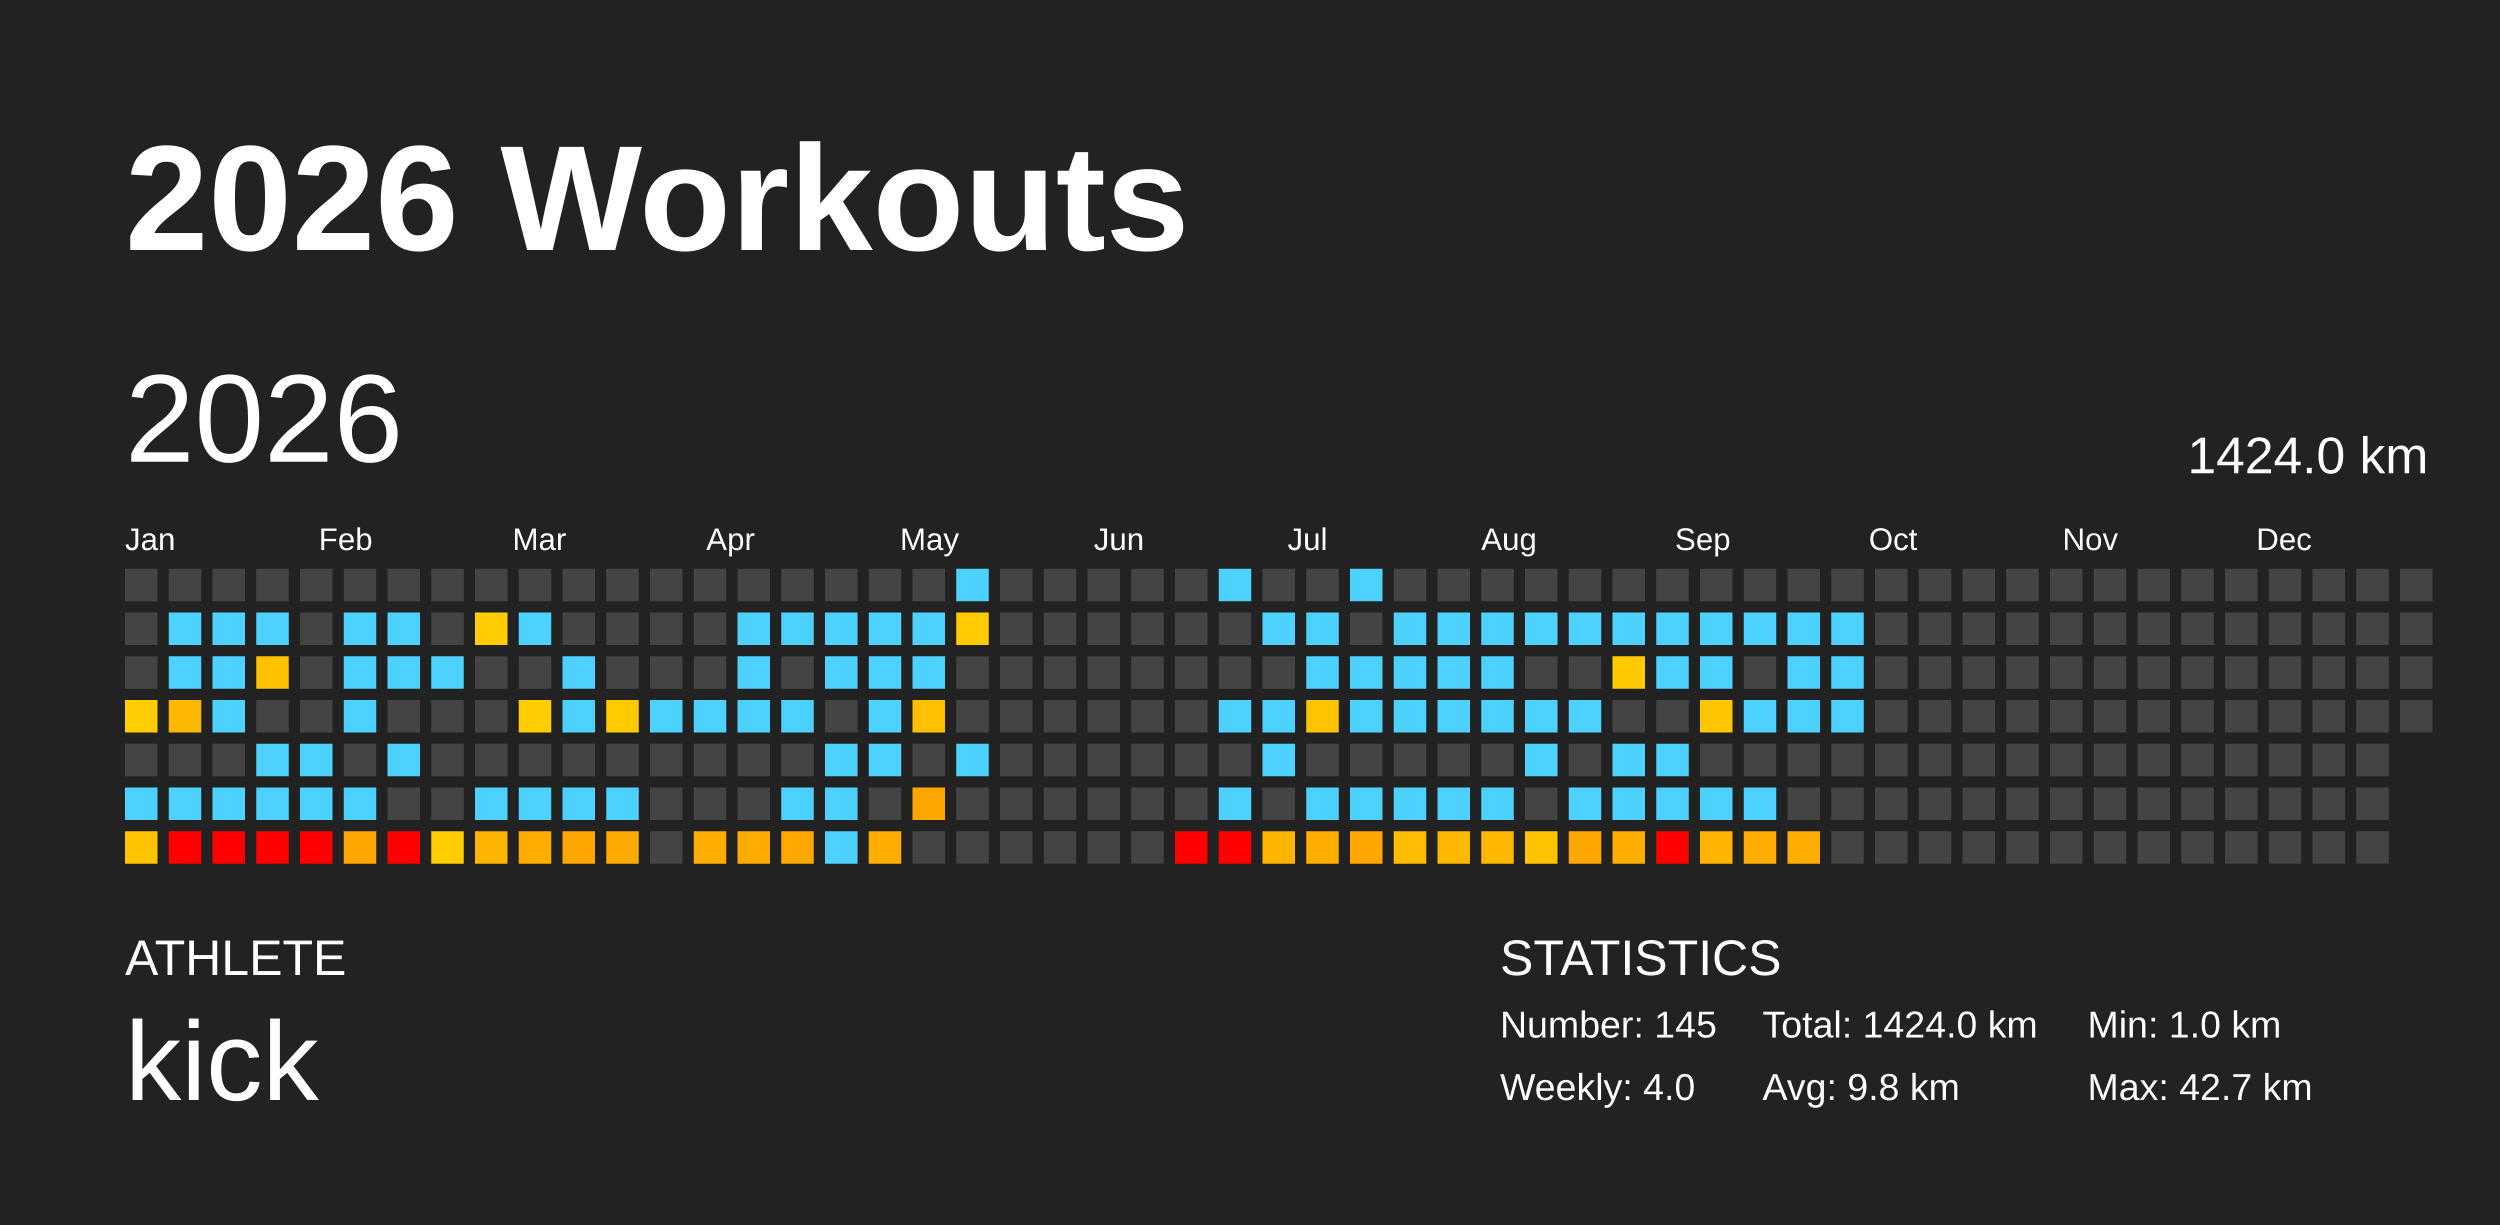
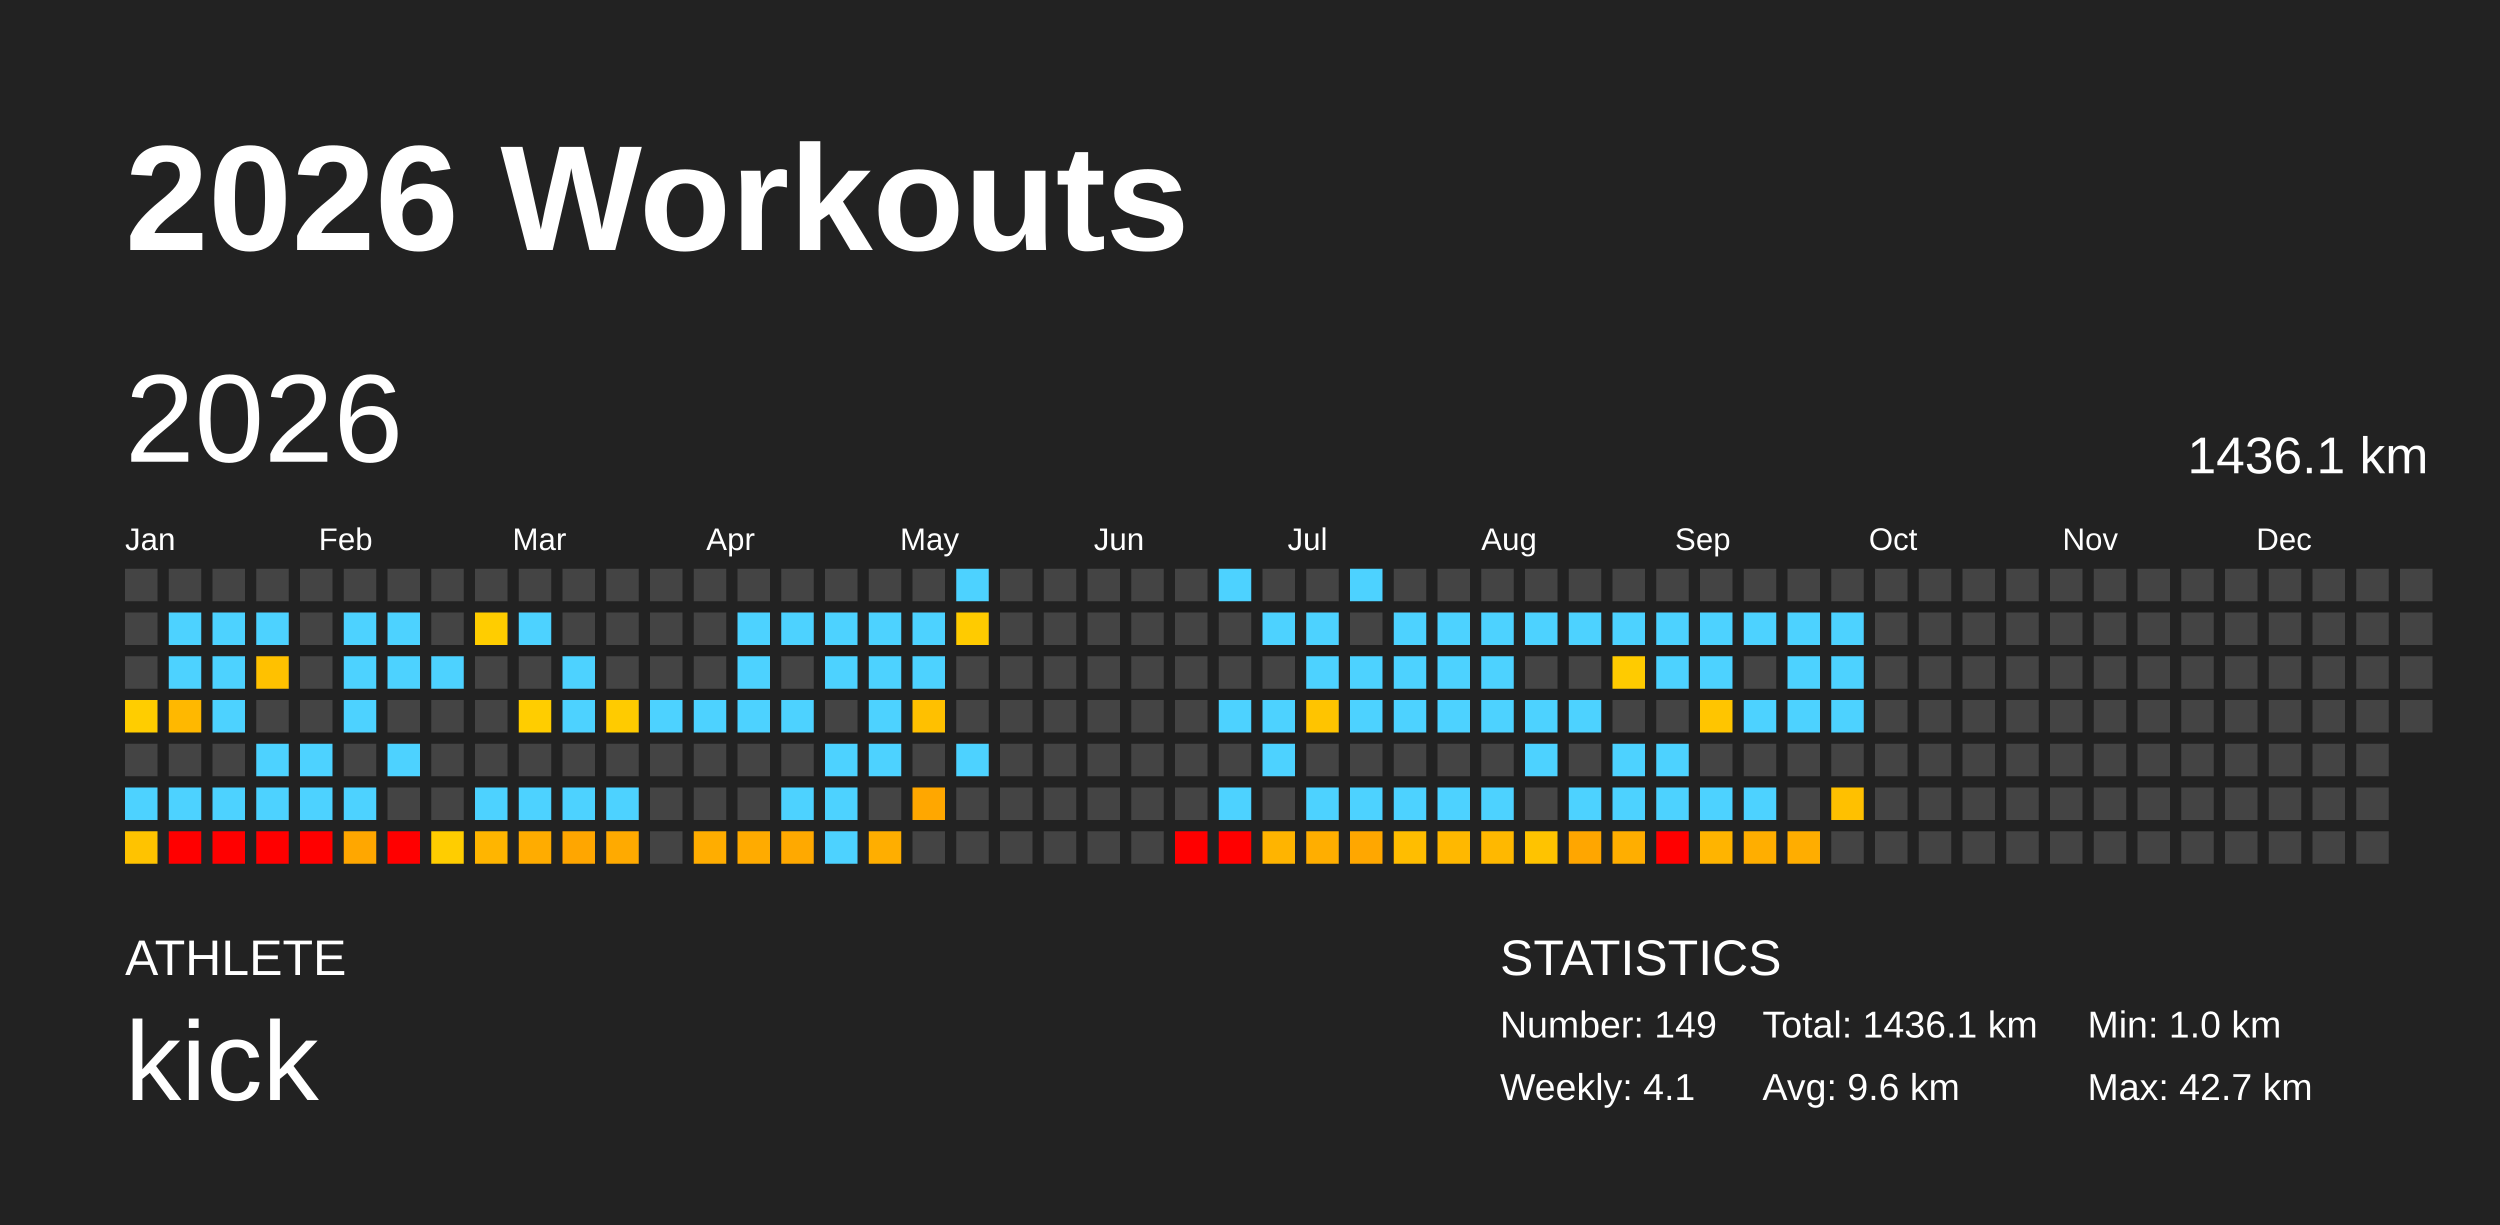
<svg xmlns="http://www.w3.org/2000/svg" baseProfile="full" height="98mm" version="1.1" viewBox="0,0,200,98" width="200mm">
  <defs />
  <rect fill="#222222" height="98" width="200" x="0" y="0" />
  <text fill="#FFFFFF" style="font-size:12px; font-family:Arial; font-weight:bold;" x="10" y="20">2026 Workouts</text>
  <text fill="#FFFFFF" style="font-size:4px; font-family:Arial" x="10" y="78">ATHLETE</text>
  <text fill="#FFFFFF" style="font-size:9px; font-family:Arial" x="10" y="88">kick</text>
  <text fill="#FFFFFF" style="font-size:4px; font-family:Arial" x="120" y="78">STATISTICS</text>
-   <text fill="#FFFFFF" style="font-size:3px; font-family:Arial" x="120" y="83">Number: 145</text>
-   <text fill="#FFFFFF" style="font-size:3px; font-family:Arial" x="120" y="88">Weekly: 4.0</text>
-   <text fill="#FFFFFF" style="font-size:3px; font-family:Arial" x="141" y="83">Total: 1424.0 km</text>
-   <text fill="#FFFFFF" style="font-size:3px; font-family:Arial" x="141" y="88">Avg: 9.8 km</text>
+   <text fill="#FFFFFF" style="font-size:3px; font-family:Arial" x="120" y="83">Number: 149</text>
+   <text fill="#FFFFFF" style="font-size:3px; font-family:Arial" x="120" y="88">Weekly: 4.1</text>
+   <text fill="#FFFFFF" style="font-size:3px; font-family:Arial" x="141" y="83">Total: 1436.1 km</text>
+   <text fill="#FFFFFF" style="font-size:3px; font-family:Arial" x="141" y="88">Avg: 9.6 km</text>
  <text fill="#FFFFFF" style="font-size:3px; font-family:Arial" x="167" y="83">Min: 1.0 km</text>
  <text fill="#FFFFFF" style="font-size:3px; font-family:Arial" x="167" y="88">Max: 42.7 km</text>
  <text dominant-baseline="hanging" fill="#FFFFFF" style="font-size:10.0px; font-family:Arial;" x="10" y="30">2026</text>
-   <text dominant-baseline="hanging" fill="#FFFFFF" style="font-size:4.125px; font-family:Arial;" x="175" y="35">1424.0 km</text>
+   <text dominant-baseline="hanging" fill="#FFFFFF" style="font-size:4.125px; font-family:Arial;" x="175" y="35">1436.1 km</text>
  <text fill="#FFFFFF" style="font-size:2.5px; font-family:Arial" x="10.0" y="44">Jan</text>
  <text fill="#FFFFFF" style="font-size:2.5px; font-family:Arial" x="25.5" y="44">Feb</text>
  <text fill="#FFFFFF" style="font-size:2.5px; font-family:Arial" x="41.0" y="44">Mar</text>
  <text fill="#FFFFFF" style="font-size:2.5px; font-family:Arial" x="56.5" y="44">Apr</text>
  <text fill="#FFFFFF" style="font-size:2.5px; font-family:Arial" x="72.0" y="44">May</text>
  <text fill="#FFFFFF" style="font-size:2.5px; font-family:Arial" x="87.5" y="44">Jun</text>
  <text fill="#FFFFFF" style="font-size:2.5px; font-family:Arial" x="103.0" y="44">Jul</text>
  <text fill="#FFFFFF" style="font-size:2.5px; font-family:Arial" x="118.5" y="44">Aug</text>
  <text fill="#FFFFFF" style="font-size:2.5px; font-family:Arial" x="134.0" y="44">Sep</text>
  <text fill="#FFFFFF" style="font-size:2.5px; font-family:Arial" x="149.5" y="44">Oct</text>
  <text fill="#FFFFFF" style="font-size:2.5px; font-family:Arial" x="165.0" y="44">Nov</text>
  <text fill="#FFFFFF" style="font-size:2.5px; font-family:Arial" x="180.5" y="44">Dec</text>
  <rect fill="#444444" height="2.6" width="2.6" x="10.0" y="45.5" />
  <rect fill="#444444" height="2.6" width="2.6" x="10.0" y="49.0" />
  <rect fill="#444444" height="2.6" width="2.6" x="10.0" y="52.5" />
  <rect fill="#ffcd00" height="2.6" width="2.6" x="10.0" y="56.0" />
  <rect fill="#444444" height="2.6" width="2.6" x="10.0" y="59.5" />
  <rect fill="#4dd2ff" height="2.6" width="2.6" x="10.0" y="63.0" />
  <rect fill="#ffc300" height="2.6" width="2.6" x="10.0" y="66.5" />
  <rect fill="#444444" height="2.6" width="2.6" x="13.5" y="45.5" />
  <rect fill="#4dd2ff" height="2.6" width="2.6" x="13.5" y="49.0" />
  <rect fill="#4dd2ff" height="2.6" width="2.6" x="13.5" y="52.5" />
  <rect fill="#ffb800" height="2.6" width="2.6" x="13.5" y="56.0" />
  <rect fill="#444444" height="2.6" width="2.6" x="13.5" y="59.5" />
  <rect fill="#4dd2ff" height="2.6" width="2.6" x="13.5" y="63.0" />
  <rect fill="red" height="2.6" width="2.6" x="13.5" y="66.5" />
  <rect fill="#444444" height="2.6" width="2.6" x="17.0" y="45.5" />
  <rect fill="#4dd2ff" height="2.6" width="2.6" x="17.0" y="49.0" />
  <rect fill="#4dd2ff" height="2.6" width="2.6" x="17.0" y="52.5" />
  <rect fill="#4dd2ff" height="2.6" width="2.6" x="17.0" y="56.0" />
  <rect fill="#444444" height="2.6" width="2.6" x="17.0" y="59.5" />
  <rect fill="#4dd2ff" height="2.6" width="2.6" x="17.0" y="63.0" />
  <rect fill="red" height="2.6" width="2.6" x="17.0" y="66.5" />
  <rect fill="#444444" height="2.6" width="2.6" x="20.5" y="45.5" />
  <rect fill="#4dd2ff" height="2.6" width="2.6" x="20.5" y="49.0" />
  <rect fill="#ffc100" height="2.6" width="2.6" x="20.5" y="52.5" />
  <rect fill="#444444" height="2.6" width="2.6" x="20.5" y="56.0" />
  <rect fill="#4dd2ff" height="2.6" width="2.6" x="20.5" y="59.5" />
  <rect fill="#4dd2ff" height="2.6" width="2.6" x="20.5" y="63.0" />
  <rect fill="red" height="2.6" width="2.6" x="20.5" y="66.5" />
  <rect fill="#444444" height="2.6" width="2.6" x="24.0" y="45.5" />
  <rect fill="#444444" height="2.6" width="2.6" x="24.0" y="49.0" />
  <rect fill="#444444" height="2.6" width="2.6" x="24.0" y="52.5" />
  <rect fill="#444444" height="2.6" width="2.6" x="24.0" y="56.0" />
  <rect fill="#4dd2ff" height="2.6" width="2.6" x="24.0" y="59.5" />
  <rect fill="#4dd2ff" height="2.6" width="2.6" x="24.0" y="63.0" />
  <rect fill="red" height="2.6" width="2.6" x="24.0" y="66.5" />
  <rect fill="#444444" height="2.6" width="2.6" x="27.5" y="45.5" />
  <rect fill="#4dd2ff" height="2.6" width="2.6" x="27.5" y="49.0" />
  <rect fill="#4dd2ff" height="2.6" width="2.6" x="27.5" y="52.5" />
  <rect fill="#4dd2ff" height="2.6" width="2.6" x="27.5" y="56.0" />
  <rect fill="#444444" height="2.6" width="2.6" x="27.5" y="59.5" />
  <rect fill="#4dd2ff" height="2.6" width="2.6" x="27.5" y="63.0" />
  <rect fill="#ffa700" height="2.6" width="2.6" x="27.5" y="66.5" />
  <rect fill="#444444" height="2.6" width="2.6" x="31.0" y="45.5" />
  <rect fill="#4dd2ff" height="2.6" width="2.6" x="31.0" y="49.0" />
  <rect fill="#4dd2ff" height="2.6" width="2.6" x="31.0" y="52.5" />
  <rect fill="#444444" height="2.6" width="2.6" x="31.0" y="56.0" />
  <rect fill="#4dd2ff" height="2.6" width="2.6" x="31.0" y="59.5" />
  <rect fill="#444444" height="2.6" width="2.6" x="31.0" y="63.0" />
  <rect fill="red" height="2.6" width="2.6" x="31.0" y="66.5" />
  <rect fill="#444444" height="2.6" width="2.6" x="34.5" y="45.5" />
  <rect fill="#444444" height="2.6" width="2.6" x="34.5" y="49.0" />
  <rect fill="#4dd2ff" height="2.6" width="2.6" x="34.5" y="52.5" />
  <rect fill="#444444" height="2.6" width="2.6" x="34.5" y="56.0" />
  <rect fill="#444444" height="2.6" width="2.6" x="34.5" y="59.5" />
  <rect fill="#444444" height="2.6" width="2.6" x="34.5" y="63.0" />
  <rect fill="#ffcd00" height="2.6" width="2.6" x="34.5" y="66.5" />
  <rect fill="#444444" height="2.6" width="2.6" x="38.0" y="45.5" />
  <rect fill="#ffcd00" height="2.6" width="2.6" x="38.0" y="49.0" />
  <rect fill="#444444" height="2.6" width="2.6" x="38.0" y="52.5" />
  <rect fill="#444444" height="2.6" width="2.6" x="38.0" y="56.0" />
  <rect fill="#444444" height="2.6" width="2.6" x="38.0" y="59.5" />
  <rect fill="#4dd2ff" height="2.6" width="2.6" x="38.0" y="63.0" />
  <rect fill="#ffb500" height="2.6" width="2.6" x="38.0" y="66.5" />
  <rect fill="#444444" height="2.6" width="2.6" x="41.5" y="45.5" />
  <rect fill="#4dd2ff" height="2.6" width="2.6" x="41.5" y="49.0" />
  <rect fill="#444444" height="2.6" width="2.6" x="41.5" y="52.5" />
  <rect fill="#ffcd00" height="2.6" width="2.6" x="41.5" y="56.0" />
  <rect fill="#444444" height="2.6" width="2.6" x="41.5" y="59.5" />
  <rect fill="#4dd2ff" height="2.6" width="2.6" x="41.5" y="63.0" />
  <rect fill="#ffac00" height="2.6" width="2.6" x="41.5" y="66.5" />
  <rect fill="#444444" height="2.6" width="2.6" x="45.0" y="45.5" />
  <rect fill="#444444" height="2.6" width="2.6" x="45.0" y="49.0" />
  <rect fill="#4dd2ff" height="2.6" width="2.6" x="45.0" y="52.5" />
  <rect fill="#4dd2ff" height="2.6" width="2.6" x="45.0" y="56.0" />
  <rect fill="#444444" height="2.6" width="2.6" x="45.0" y="59.5" />
  <rect fill="#4dd2ff" height="2.6" width="2.6" x="45.0" y="63.0" />
  <rect fill="#ffa600" height="2.6" width="2.6" x="45.0" y="66.5" />
  <rect fill="#444444" height="2.6" width="2.6" x="48.5" y="45.5" />
  <rect fill="#444444" height="2.6" width="2.6" x="48.5" y="49.0" />
  <rect fill="#444444" height="2.6" width="2.6" x="48.5" y="52.5" />
  <rect fill="#ffcb00" height="2.6" width="2.6" x="48.5" y="56.0" />
  <rect fill="#444444" height="2.6" width="2.6" x="48.5" y="59.5" />
  <rect fill="#4dd2ff" height="2.6" width="2.6" x="48.5" y="63.0" />
  <rect fill="#ffaa00" height="2.6" width="2.6" x="48.5" y="66.5" />
  <rect fill="#444444" height="2.6" width="2.6" x="52.0" y="45.5" />
  <rect fill="#444444" height="2.6" width="2.6" x="52.0" y="49.0" />
  <rect fill="#444444" height="2.6" width="2.6" x="52.0" y="52.5" />
  <rect fill="#4dd2ff" height="2.6" width="2.6" x="52.0" y="56.0" />
  <rect fill="#444444" height="2.6" width="2.6" x="52.0" y="59.5" />
  <rect fill="#444444" height="2.6" width="2.6" x="52.0" y="63.0" />
  <rect fill="#444444" height="2.6" width="2.6" x="52.0" y="66.5" />
  <rect fill="#444444" height="2.6" width="2.6" x="55.5" y="45.5" />
  <rect fill="#444444" height="2.6" width="2.6" x="55.5" y="49.0" />
  <rect fill="#444444" height="2.6" width="2.6" x="55.5" y="52.5" />
  <rect fill="#4dd2ff" height="2.6" width="2.6" x="55.5" y="56.0" />
  <rect fill="#444444" height="2.6" width="2.6" x="55.5" y="59.5" />
  <rect fill="#444444" height="2.6" width="2.6" x="55.5" y="63.0" />
  <rect fill="#ffad00" height="2.6" width="2.6" x="55.5" y="66.5" />
  <rect fill="#444444" height="2.6" width="2.6" x="59.0" y="45.5" />
  <rect fill="#4dd2ff" height="2.6" width="2.6" x="59.0" y="49.0" />
  <rect fill="#4dd2ff" height="2.6" width="2.6" x="59.0" y="52.5" />
  <rect fill="#4dd2ff" height="2.6" width="2.6" x="59.0" y="56.0" />
  <rect fill="#444444" height="2.6" width="2.6" x="59.0" y="59.5" />
  <rect fill="#444444" height="2.6" width="2.6" x="59.0" y="63.0" />
  <rect fill="#ffab00" height="2.6" width="2.6" x="59.0" y="66.5" />
  <rect fill="#444444" height="2.6" width="2.6" x="62.5" y="45.5" />
  <rect fill="#4dd2ff" height="2.6" width="2.6" x="62.5" y="49.0" />
  <rect fill="#444444" height="2.6" width="2.6" x="62.5" y="52.5" />
  <rect fill="#4dd2ff" height="2.6" width="2.6" x="62.5" y="56.0" />
  <rect fill="#444444" height="2.6" width="2.6" x="62.5" y="59.5" />
  <rect fill="#4dd2ff" height="2.6" width="2.6" x="62.5" y="63.0" />
  <rect fill="#ffa900" height="2.6" width="2.6" x="62.5" y="66.5" />
  <rect fill="#444444" height="2.6" width="2.6" x="66.0" y="45.5" />
  <rect fill="#4dd2ff" height="2.6" width="2.6" x="66.0" y="49.0" />
  <rect fill="#4dd2ff" height="2.6" width="2.6" x="66.0" y="52.5" />
  <rect fill="#444444" height="2.6" width="2.6" x="66.0" y="56.0" />
  <rect fill="#4dd2ff" height="2.6" width="2.6" x="66.0" y="59.5" />
  <rect fill="#4dd2ff" height="2.6" width="2.6" x="66.0" y="63.0" />
  <rect fill="#4dd2ff" height="2.6" width="2.6" x="66.0" y="66.5" />
  <rect fill="#444444" height="2.6" width="2.6" x="69.5" y="45.5" />
  <rect fill="#4dd2ff" height="2.6" width="2.6" x="69.5" y="49.0" />
  <rect fill="#4dd2ff" height="2.6" width="2.6" x="69.5" y="52.5" />
  <rect fill="#4dd2ff" height="2.6" width="2.6" x="69.5" y="56.0" />
  <rect fill="#4dd2ff" height="2.6" width="2.6" x="69.5" y="59.5" />
  <rect fill="#444444" height="2.6" width="2.6" x="69.5" y="63.0" />
  <rect fill="#ffae00" height="2.6" width="2.6" x="69.5" y="66.5" />
  <rect fill="#444444" height="2.6" width="2.6" x="73.0" y="45.5" />
  <rect fill="#4dd2ff" height="2.6" width="2.6" x="73.0" y="49.0" />
  <rect fill="#4dd2ff" height="2.6" width="2.6" x="73.0" y="52.5" />
  <rect fill="#ffc000" height="2.6" width="2.6" x="73.0" y="56.0" />
  <rect fill="#444444" height="2.6" width="2.6" x="73.0" y="59.5" />
  <rect fill="#ffa700" height="2.6" width="2.6" x="73.0" y="63.0" />
  <rect fill="#444444" height="2.6" width="2.6" x="73.0" y="66.5" />
  <rect fill="#4dd2ff" height="2.6" width="2.6" x="76.5" y="45.5" />
  <rect fill="#ffcb00" height="2.6" width="2.6" x="76.5" y="49.0" />
  <rect fill="#444444" height="2.6" width="2.6" x="76.5" y="52.5" />
  <rect fill="#444444" height="2.6" width="2.6" x="76.5" y="56.0" />
  <rect fill="#4dd2ff" height="2.6" width="2.6" x="76.5" y="59.5" />
  <rect fill="#444444" height="2.6" width="2.6" x="76.5" y="63.0" />
  <rect fill="#444444" height="2.6" width="2.6" x="76.5" y="66.5" />
  <rect fill="#444444" height="2.6" width="2.6" x="80.0" y="45.5" />
  <rect fill="#444444" height="2.6" width="2.6" x="80.0" y="49.0" />
  <rect fill="#444444" height="2.6" width="2.6" x="80.0" y="52.5" />
  <rect fill="#444444" height="2.6" width="2.6" x="80.0" y="56.0" />
  <rect fill="#444444" height="2.6" width="2.6" x="80.0" y="59.5" />
  <rect fill="#444444" height="2.6" width="2.6" x="80.0" y="63.0" />
  <rect fill="#444444" height="2.6" width="2.6" x="80.0" y="66.5" />
  <rect fill="#444444" height="2.6" width="2.6" x="83.5" y="45.5" />
  <rect fill="#444444" height="2.6" width="2.6" x="83.5" y="49.0" />
  <rect fill="#444444" height="2.6" width="2.6" x="83.5" y="52.5" />
  <rect fill="#444444" height="2.6" width="2.6" x="83.5" y="56.0" />
  <rect fill="#444444" height="2.6" width="2.6" x="83.5" y="59.5" />
  <rect fill="#444444" height="2.6" width="2.6" x="83.5" y="63.0" />
  <rect fill="#444444" height="2.6" width="2.6" x="83.5" y="66.5" />
  <rect fill="#444444" height="2.6" width="2.6" x="87.0" y="45.5" />
  <rect fill="#444444" height="2.6" width="2.6" x="87.0" y="49.0" />
  <rect fill="#444444" height="2.6" width="2.6" x="87.0" y="52.5" />
  <rect fill="#444444" height="2.6" width="2.6" x="87.0" y="56.0" />
  <rect fill="#444444" height="2.6" width="2.6" x="87.0" y="59.5" />
  <rect fill="#444444" height="2.6" width="2.6" x="87.0" y="63.0" />
  <rect fill="#444444" height="2.6" width="2.6" x="87.0" y="66.5" />
  <rect fill="#444444" height="2.6" width="2.6" x="90.5" y="45.5" />
  <rect fill="#444444" height="2.6" width="2.6" x="90.5" y="49.0" />
  <rect fill="#444444" height="2.6" width="2.6" x="90.5" y="52.5" />
  <rect fill="#444444" height="2.6" width="2.6" x="90.5" y="56.0" />
  <rect fill="#444444" height="2.6" width="2.6" x="90.5" y="59.5" />
  <rect fill="#444444" height="2.6" width="2.6" x="90.5" y="63.0" />
  <rect fill="#444444" height="2.6" width="2.6" x="90.5" y="66.5" />
  <rect fill="#444444" height="2.6" width="2.6" x="94.0" y="45.5" />
  <rect fill="#444444" height="2.6" width="2.6" x="94.0" y="49.0" />
  <rect fill="#444444" height="2.6" width="2.6" x="94.0" y="52.5" />
  <rect fill="#444444" height="2.6" width="2.6" x="94.0" y="56.0" />
  <rect fill="#444444" height="2.6" width="2.6" x="94.0" y="59.5" />
  <rect fill="#444444" height="2.6" width="2.6" x="94.0" y="63.0" />
  <rect fill="red" height="2.6" width="2.6" x="94.0" y="66.5" />
  <rect fill="#4dd2ff" height="2.6" width="2.6" x="97.5" y="45.5" />
  <rect fill="#444444" height="2.6" width="2.6" x="97.5" y="49.0" />
  <rect fill="#444444" height="2.6" width="2.6" x="97.5" y="52.5" />
  <rect fill="#4dd2ff" height="2.6" width="2.6" x="97.5" y="56.0" />
  <rect fill="#444444" height="2.6" width="2.6" x="97.5" y="59.5" />
  <rect fill="#4dd2ff" height="2.6" width="2.6" x="97.5" y="63.0" />
  <rect fill="red" height="2.6" width="2.6" x="97.5" y="66.5" />
  <rect fill="#444444" height="2.6" width="2.6" x="101.0" y="45.5" />
  <rect fill="#4dd2ff" height="2.6" width="2.6" x="101.0" y="49.0" />
  <rect fill="#444444" height="2.6" width="2.6" x="101.0" y="52.5" />
  <rect fill="#4dd2ff" height="2.6" width="2.6" x="101.0" y="56.0" />
  <rect fill="#4dd2ff" height="2.6" width="2.6" x="101.0" y="59.5" />
  <rect fill="#444444" height="2.6" width="2.6" x="101.0" y="63.0" />
  <rect fill="#ffb400" height="2.6" width="2.6" x="101.0" y="66.5" />
  <rect fill="#444444" height="2.6" width="2.6" x="104.5" y="45.5" />
  <rect fill="#4dd2ff" height="2.6" width="2.6" x="104.5" y="49.0" />
  <rect fill="#4dd2ff" height="2.6" width="2.6" x="104.5" y="52.5" />
  <rect fill="#ffc400" height="2.6" width="2.6" x="104.5" y="56.0" />
  <rect fill="#444444" height="2.6" width="2.6" x="104.5" y="59.5" />
  <rect fill="#4dd2ff" height="2.6" width="2.6" x="104.5" y="63.0" />
  <rect fill="#ffae00" height="2.6" width="2.6" x="104.5" y="66.5" />
  <rect fill="#4dd2ff" height="2.6" width="2.6" x="108.0" y="45.5" />
  <rect fill="#444444" height="2.6" width="2.6" x="108.0" y="49.0" />
  <rect fill="#4dd2ff" height="2.6" width="2.6" x="108.0" y="52.5" />
  <rect fill="#4dd2ff" height="2.6" width="2.6" x="108.0" y="56.0" />
  <rect fill="#444444" height="2.6" width="2.6" x="108.0" y="59.5" />
  <rect fill="#4dd2ff" height="2.6" width="2.6" x="108.0" y="63.0" />
  <rect fill="#ffa700" height="2.6" width="2.6" x="108.0" y="66.5" />
  <rect fill="#444444" height="2.6" width="2.6" x="111.5" y="45.5" />
  <rect fill="#4dd2ff" height="2.6" width="2.6" x="111.5" y="49.0" />
  <rect fill="#4dd2ff" height="2.6" width="2.6" x="111.5" y="52.5" />
  <rect fill="#4dd2ff" height="2.6" width="2.6" x="111.5" y="56.0" />
  <rect fill="#444444" height="2.6" width="2.6" x="111.5" y="59.5" />
  <rect fill="#4dd2ff" height="2.6" width="2.6" x="111.5" y="63.0" />
  <rect fill="#ffbd00" height="2.6" width="2.6" x="111.5" y="66.5" />
  <rect fill="#444444" height="2.6" width="2.6" x="115.0" y="45.5" />
  <rect fill="#4dd2ff" height="2.6" width="2.6" x="115.0" y="49.0" />
  <rect fill="#4dd2ff" height="2.6" width="2.6" x="115.0" y="52.5" />
  <rect fill="#4dd2ff" height="2.6" width="2.6" x="115.0" y="56.0" />
  <rect fill="#444444" height="2.6" width="2.6" x="115.0" y="59.5" />
  <rect fill="#4dd2ff" height="2.6" width="2.6" x="115.0" y="63.0" />
  <rect fill="#ffb800" height="2.6" width="2.6" x="115.0" y="66.5" />
  <rect fill="#444444" height="2.6" width="2.6" x="118.5" y="45.5" />
  <rect fill="#4dd2ff" height="2.6" width="2.6" x="118.5" y="49.0" />
  <rect fill="#4dd2ff" height="2.6" width="2.6" x="118.5" y="52.5" />
  <rect fill="#4dd2ff" height="2.6" width="2.6" x="118.5" y="56.0" />
  <rect fill="#444444" height="2.6" width="2.6" x="118.5" y="59.5" />
  <rect fill="#4dd2ff" height="2.6" width="2.6" x="118.5" y="63.0" />
  <rect fill="#ffb800" height="2.6" width="2.6" x="118.5" y="66.5" />
  <rect fill="#444444" height="2.6" width="2.6" x="122.0" y="45.5" />
  <rect fill="#4dd2ff" height="2.6" width="2.6" x="122.0" y="49.0" />
  <rect fill="#444444" height="2.6" width="2.6" x="122.0" y="52.5" />
  <rect fill="#4dd2ff" height="2.6" width="2.6" x="122.0" y="56.0" />
  <rect fill="#4dd2ff" height="2.6" width="2.6" x="122.0" y="59.5" />
  <rect fill="#444444" height="2.6" width="2.6" x="122.0" y="63.0" />
  <rect fill="#ffc300" height="2.6" width="2.6" x="122.0" y="66.5" />
  <rect fill="#444444" height="2.6" width="2.6" x="125.5" y="45.5" />
  <rect fill="#4dd2ff" height="2.6" width="2.6" x="125.5" y="49.0" />
  <rect fill="#444444" height="2.6" width="2.6" x="125.5" y="52.5" />
  <rect fill="#4dd2ff" height="2.6" width="2.6" x="125.5" y="56.0" />
  <rect fill="#444444" height="2.6" width="2.6" x="125.5" y="59.5" />
  <rect fill="#4dd2ff" height="2.6" width="2.6" x="125.5" y="63.0" />
  <rect fill="#ffa600" height="2.6" width="2.6" x="125.5" y="66.5" />
  <rect fill="#444444" height="2.6" width="2.6" x="129.0" y="45.5" />
  <rect fill="#4dd2ff" height="2.6" width="2.6" x="129.0" y="49.0" />
  <rect fill="#ffcb00" height="2.6" width="2.6" x="129.0" y="52.5" />
  <rect fill="#444444" height="2.6" width="2.6" x="129.0" y="56.0" />
  <rect fill="#4dd2ff" height="2.6" width="2.6" x="129.0" y="59.5" />
  <rect fill="#4dd2ff" height="2.6" width="2.6" x="129.0" y="63.0" />
  <rect fill="#ffae00" height="2.6" width="2.6" x="129.0" y="66.5" />
  <rect fill="#444444" height="2.6" width="2.6" x="132.5" y="45.5" />
  <rect fill="#4dd2ff" height="2.6" width="2.6" x="132.5" y="49.0" />
  <rect fill="#4dd2ff" height="2.6" width="2.6" x="132.5" y="52.5" />
  <rect fill="#444444" height="2.6" width="2.6" x="132.5" y="56.0" />
  <rect fill="#4dd2ff" height="2.6" width="2.6" x="132.5" y="59.5" />
  <rect fill="#4dd2ff" height="2.6" width="2.6" x="132.5" y="63.0" />
  <rect fill="red" height="2.6" width="2.6" x="132.5" y="66.5" />
  <rect fill="#444444" height="2.6" width="2.6" x="136.0" y="45.5" />
  <rect fill="#4dd2ff" height="2.6" width="2.6" x="136.0" y="49.0" />
  <rect fill="#4dd2ff" height="2.6" width="2.6" x="136.0" y="52.5" />
  <rect fill="#ffc500" height="2.6" width="2.6" x="136.0" y="56.0" />
  <rect fill="#444444" height="2.6" width="2.6" x="136.0" y="59.5" />
  <rect fill="#4dd2ff" height="2.6" width="2.6" x="136.0" y="63.0" />
  <rect fill="#ffb400" height="2.6" width="2.6" x="136.0" y="66.5" />
  <rect fill="#444444" height="2.6" width="2.6" x="139.5" y="45.5" />
  <rect fill="#4dd2ff" height="2.6" width="2.6" x="139.5" y="49.0" />
  <rect fill="#444444" height="2.6" width="2.6" x="139.5" y="52.5" />
  <rect fill="#4dd2ff" height="2.6" width="2.6" x="139.5" y="56.0" />
  <rect fill="#444444" height="2.6" width="2.6" x="139.5" y="59.5" />
  <rect fill="#4dd2ff" height="2.6" width="2.6" x="139.5" y="63.0" />
  <rect fill="#ffae00" height="2.6" width="2.6" x="139.5" y="66.5" />
  <rect fill="#444444" height="2.6" width="2.6" x="143.0" y="45.5" />
  <rect fill="#4dd2ff" height="2.6" width="2.6" x="143.0" y="49.0" />
  <rect fill="#4dd2ff" height="2.6" width="2.6" x="143.0" y="52.5" />
  <rect fill="#4dd2ff" height="2.6" width="2.6" x="143.0" y="56.0" />
  <rect fill="#444444" height="2.6" width="2.6" x="143.0" y="59.5" />
  <rect fill="#444444" height="2.6" width="2.6" x="143.0" y="63.0" />
  <rect fill="#ffad00" height="2.6" width="2.6" x="143.0" y="66.5" />
  <rect fill="#444444" height="2.6" width="2.6" x="146.5" y="45.5" />
  <rect fill="#4dd2ff" height="2.6" width="2.6" x="146.5" y="49.0" />
  <rect fill="#4dd2ff" height="2.6" width="2.6" x="146.5" y="52.5" />
  <rect fill="#4dd2ff" height="2.6" width="2.6" x="146.5" y="56.0" />
  <rect fill="#444444" height="2.6" width="2.6" x="146.5" y="59.5" />
-   <rect fill="#444444" height="2.6" width="2.6" x="146.5" y="63.0" />
+   <rect fill="#ffc000" height="2.6" width="2.6" x="146.5" y="63.0" />
  <rect fill="#444444" height="2.6" width="2.6" x="146.5" y="66.5" />
  <rect fill="#444444" height="2.6" width="2.6" x="150.0" y="45.5" />
  <rect fill="#444444" height="2.6" width="2.6" x="150.0" y="49.0" />
  <rect fill="#444444" height="2.6" width="2.6" x="150.0" y="52.5" />
  <rect fill="#444444" height="2.6" width="2.6" x="150.0" y="56.0" />
  <rect fill="#444444" height="2.6" width="2.6" x="150.0" y="59.5" />
  <rect fill="#444444" height="2.6" width="2.6" x="150.0" y="63.0" />
  <rect fill="#444444" height="2.6" width="2.6" x="150.0" y="66.5" />
  <rect fill="#444444" height="2.6" width="2.6" x="153.5" y="45.5" />
  <rect fill="#444444" height="2.6" width="2.6" x="153.5" y="49.0" />
  <rect fill="#444444" height="2.6" width="2.6" x="153.5" y="52.5" />
  <rect fill="#444444" height="2.6" width="2.6" x="153.5" y="56.0" />
  <rect fill="#444444" height="2.6" width="2.6" x="153.5" y="59.5" />
  <rect fill="#444444" height="2.6" width="2.6" x="153.5" y="63.0" />
  <rect fill="#444444" height="2.6" width="2.6" x="153.5" y="66.5" />
  <rect fill="#444444" height="2.6" width="2.6" x="157.0" y="45.5" />
  <rect fill="#444444" height="2.6" width="2.6" x="157.0" y="49.0" />
  <rect fill="#444444" height="2.6" width="2.6" x="157.0" y="52.5" />
  <rect fill="#444444" height="2.6" width="2.6" x="157.0" y="56.0" />
  <rect fill="#444444" height="2.6" width="2.6" x="157.0" y="59.5" />
  <rect fill="#444444" height="2.6" width="2.6" x="157.0" y="63.0" />
  <rect fill="#444444" height="2.6" width="2.6" x="157.0" y="66.5" />
  <rect fill="#444444" height="2.6" width="2.6" x="160.5" y="45.5" />
  <rect fill="#444444" height="2.6" width="2.6" x="160.5" y="49.0" />
  <rect fill="#444444" height="2.6" width="2.6" x="160.5" y="52.5" />
  <rect fill="#444444" height="2.6" width="2.6" x="160.5" y="56.0" />
  <rect fill="#444444" height="2.6" width="2.6" x="160.5" y="59.5" />
  <rect fill="#444444" height="2.6" width="2.6" x="160.5" y="63.0" />
  <rect fill="#444444" height="2.6" width="2.6" x="160.5" y="66.5" />
  <rect fill="#444444" height="2.6" width="2.6" x="164.0" y="45.5" />
  <rect fill="#444444" height="2.6" width="2.6" x="164.0" y="49.0" />
  <rect fill="#444444" height="2.6" width="2.6" x="164.0" y="52.5" />
  <rect fill="#444444" height="2.6" width="2.6" x="164.0" y="56.0" />
  <rect fill="#444444" height="2.6" width="2.6" x="164.0" y="59.5" />
  <rect fill="#444444" height="2.6" width="2.6" x="164.0" y="63.0" />
  <rect fill="#444444" height="2.6" width="2.6" x="164.0" y="66.5" />
  <rect fill="#444444" height="2.6" width="2.6" x="167.5" y="45.5" />
  <rect fill="#444444" height="2.6" width="2.6" x="167.5" y="49.0" />
  <rect fill="#444444" height="2.6" width="2.6" x="167.5" y="52.5" />
  <rect fill="#444444" height="2.6" width="2.6" x="167.5" y="56.0" />
  <rect fill="#444444" height="2.6" width="2.6" x="167.5" y="59.5" />
  <rect fill="#444444" height="2.6" width="2.6" x="167.5" y="63.0" />
  <rect fill="#444444" height="2.6" width="2.6" x="167.5" y="66.5" />
  <rect fill="#444444" height="2.6" width="2.6" x="171.0" y="45.5" />
  <rect fill="#444444" height="2.6" width="2.6" x="171.0" y="49.0" />
  <rect fill="#444444" height="2.6" width="2.6" x="171.0" y="52.5" />
  <rect fill="#444444" height="2.6" width="2.6" x="171.0" y="56.0" />
  <rect fill="#444444" height="2.6" width="2.6" x="171.0" y="59.5" />
  <rect fill="#444444" height="2.6" width="2.6" x="171.0" y="63.0" />
  <rect fill="#444444" height="2.6" width="2.6" x="171.0" y="66.5" />
  <rect fill="#444444" height="2.6" width="2.6" x="174.5" y="45.5" />
  <rect fill="#444444" height="2.6" width="2.6" x="174.5" y="49.0" />
  <rect fill="#444444" height="2.6" width="2.6" x="174.5" y="52.5" />
  <rect fill="#444444" height="2.6" width="2.6" x="174.5" y="56.0" />
  <rect fill="#444444" height="2.6" width="2.6" x="174.5" y="59.5" />
  <rect fill="#444444" height="2.6" width="2.6" x="174.5" y="63.0" />
  <rect fill="#444444" height="2.6" width="2.6" x="174.5" y="66.5" />
  <rect fill="#444444" height="2.6" width="2.6" x="178.0" y="45.5" />
  <rect fill="#444444" height="2.6" width="2.6" x="178.0" y="49.0" />
  <rect fill="#444444" height="2.6" width="2.6" x="178.0" y="52.5" />
  <rect fill="#444444" height="2.6" width="2.6" x="178.0" y="56.0" />
  <rect fill="#444444" height="2.6" width="2.6" x="178.0" y="59.5" />
  <rect fill="#444444" height="2.6" width="2.6" x="178.0" y="63.0" />
  <rect fill="#444444" height="2.6" width="2.6" x="178.0" y="66.5" />
  <rect fill="#444444" height="2.6" width="2.6" x="181.5" y="45.5" />
  <rect fill="#444444" height="2.6" width="2.6" x="181.5" y="49.0" />
  <rect fill="#444444" height="2.6" width="2.6" x="181.5" y="52.5" />
  <rect fill="#444444" height="2.6" width="2.6" x="181.5" y="56.0" />
  <rect fill="#444444" height="2.6" width="2.6" x="181.5" y="59.5" />
  <rect fill="#444444" height="2.6" width="2.6" x="181.5" y="63.0" />
  <rect fill="#444444" height="2.6" width="2.6" x="181.5" y="66.5" />
  <rect fill="#444444" height="2.6" width="2.6" x="185.0" y="45.5" />
  <rect fill="#444444" height="2.6" width="2.6" x="185.0" y="49.0" />
  <rect fill="#444444" height="2.6" width="2.6" x="185.0" y="52.5" />
  <rect fill="#444444" height="2.6" width="2.6" x="185.0" y="56.0" />
  <rect fill="#444444" height="2.6" width="2.6" x="185.0" y="59.5" />
  <rect fill="#444444" height="2.6" width="2.6" x="185.0" y="63.0" />
  <rect fill="#444444" height="2.6" width="2.6" x="185.0" y="66.5" />
  <rect fill="#444444" height="2.6" width="2.6" x="188.5" y="45.5" />
  <rect fill="#444444" height="2.6" width="2.6" x="188.5" y="49.0" />
  <rect fill="#444444" height="2.6" width="2.6" x="188.5" y="52.5" />
  <rect fill="#444444" height="2.6" width="2.6" x="188.5" y="56.0" />
  <rect fill="#444444" height="2.6" width="2.6" x="188.5" y="59.5" />
  <rect fill="#444444" height="2.6" width="2.6" x="188.5" y="63.0" />
  <rect fill="#444444" height="2.6" width="2.6" x="188.5" y="66.5" />
  <rect fill="#444444" height="2.6" width="2.6" x="192.0" y="45.5" />
  <rect fill="#444444" height="2.6" width="2.6" x="192.0" y="49.0" />
  <rect fill="#444444" height="2.6" width="2.6" x="192.0" y="52.5" />
  <rect fill="#444444" height="2.6" width="2.6" x="192.0" y="56.0" />
</svg>
